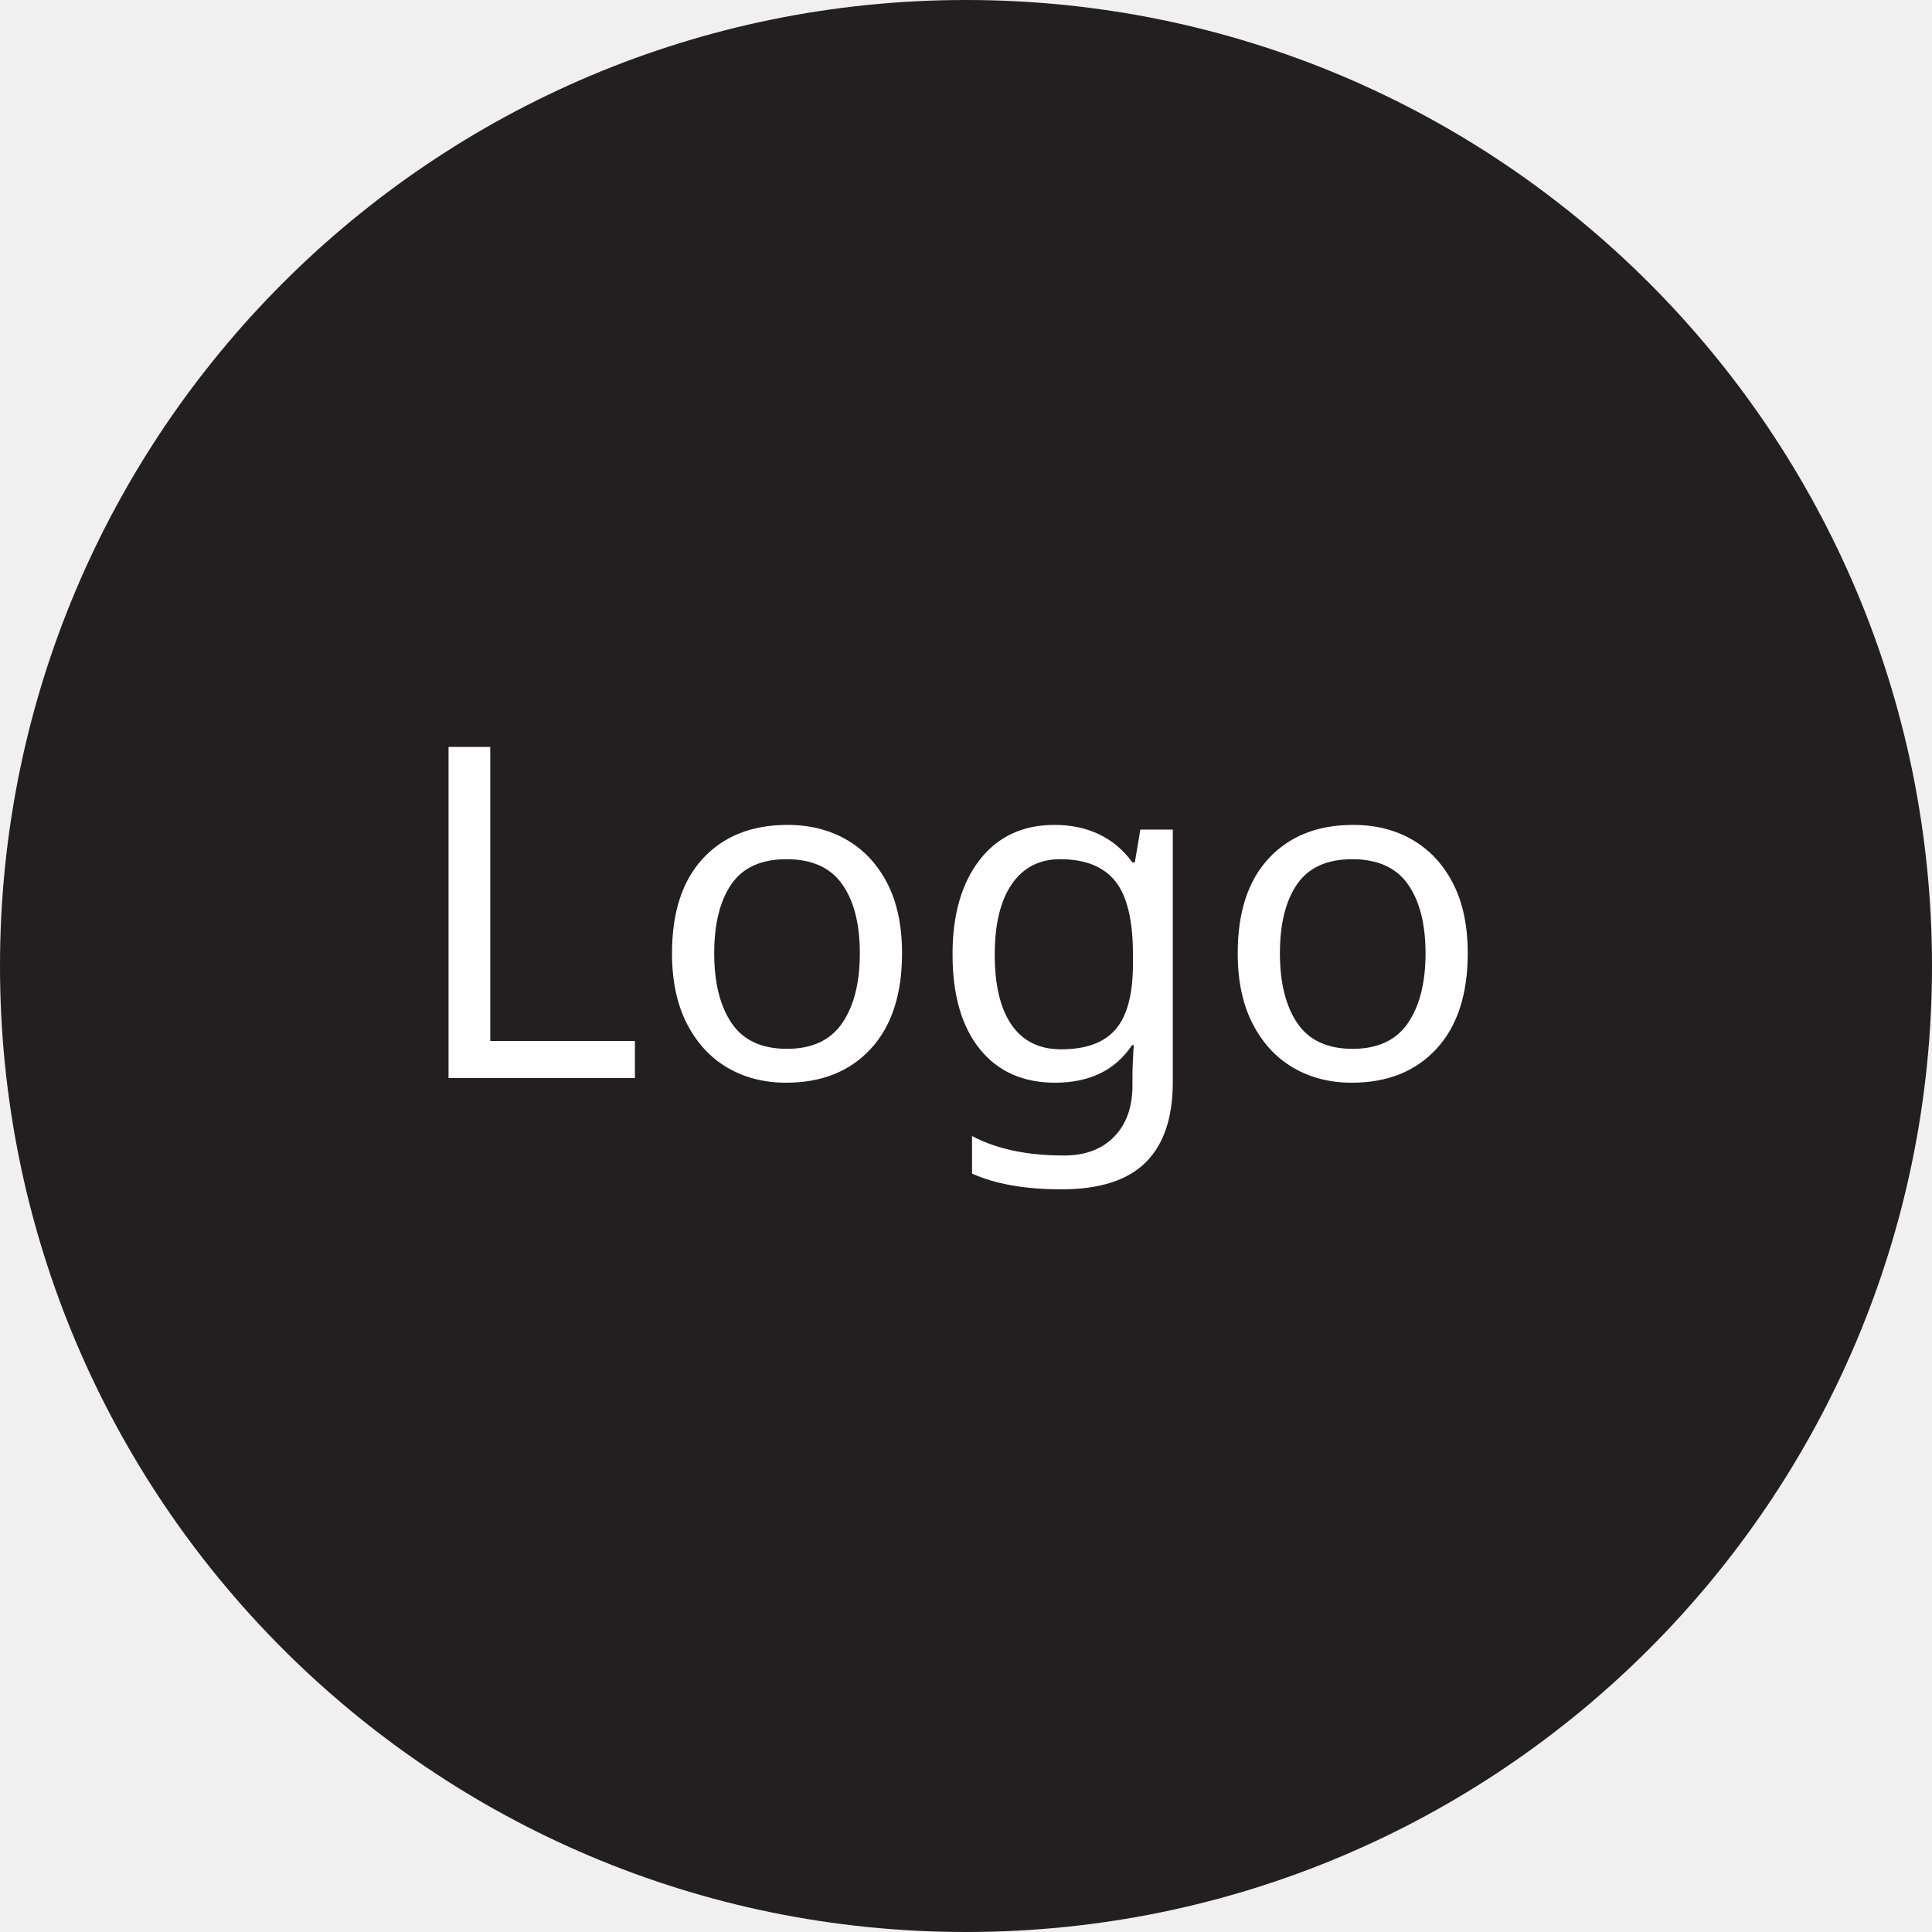
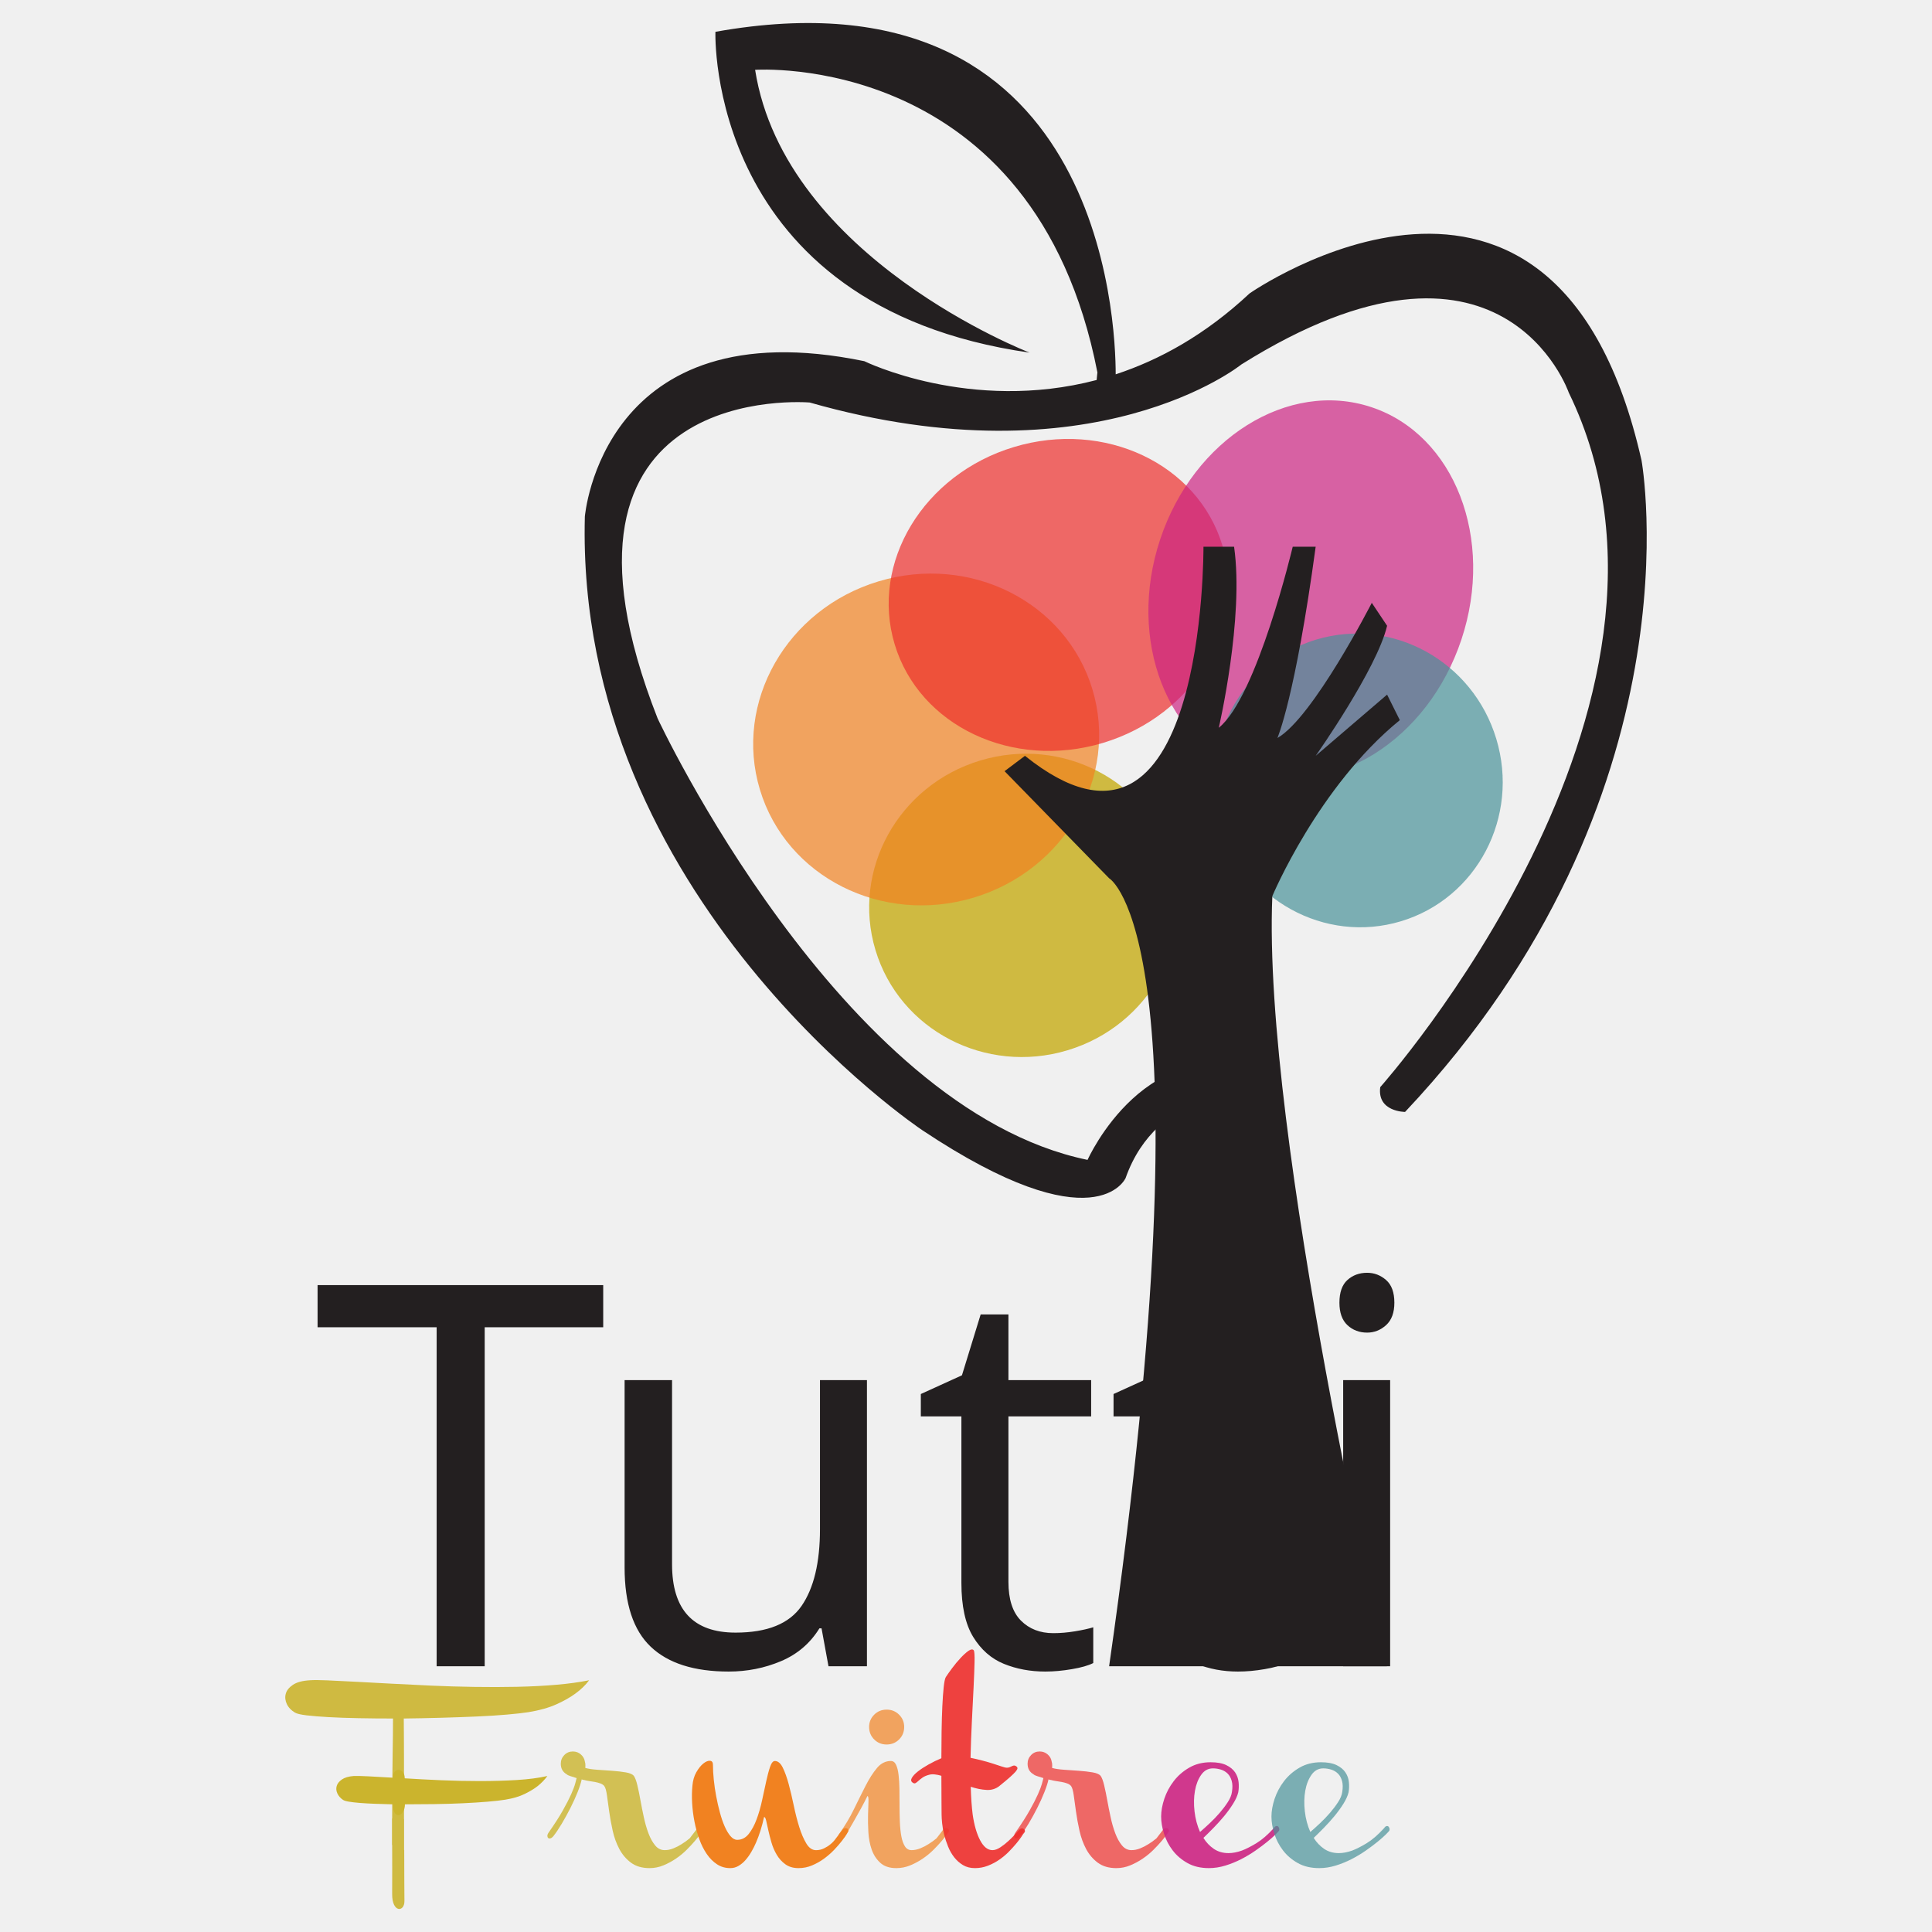
<svg xmlns="http://www.w3.org/2000/svg" version="1.1" id="Layer_1" x="0px" y="0px" width="500px" height="500px" viewBox="0 0 500 500" enable-background="new 0 0 500 500" xml:space="preserve">
-   <circle fill="#231F20" cx="250" cy="250" r="250" />
-   <text transform="matrix(1 0 0 1 104.4424 279)" fill="#FFFFFF" font-family="'HelveticaNeue-Bold'" font-size="120">Logo</text>
+   <g>
+     <path fill="#231F20" d="M424.827,119.149c-22.253-98.432-101.426-43.224-101.426-43.224C311.94,86.65,300.095,93.148,288.74,96.874   c0.006-13.595-3.578-106.501-103.588-88.642c0,0-2.568,71.042,81.311,83.025c0,0-63.336-24.394-71.04-73.181   c0,0,72.324-5.136,88.587,78.317c0,0-0.104,0.826-0.196,1.949c-32.728,8.609-60.125-4.868-60.125-4.868   c-67.916-14-72.33,40.228-72.33,40.228c-2.568,98.862,87.304,158.773,87.304,158.773c44.936,29.961,52.639,12.412,52.639,12.412   c8.131-23.11,32.523-22.685,32.523-22.685c5.565,1.285,4.284-4.276,4.284-4.276c-31.242-12.413-46.651,22.252-46.651,22.252   c-64.194-13.271-111.272-114.266-111.272-114.266c-34.665-88.162,39.374-81.741,39.374-81.741   c73.608,20.971,111.698-9.844,111.698-9.844c67.619-42.368,84.737,7.278,84.737,7.278c39.374,80.883-48.789,179.744-48.789,179.744   c-0.852,6.421,6.425,6.416,6.425,6.416C440.665,206.022,424.827,119.149,424.827,119.149z" />
+     <path opacity="0.9" fill="#CBB42D" d="M303.409,222.735c6.242,20.706-5.9,42.677-27.116,49.071   c-21.217,6.394-43.477-5.205-49.718-25.914c-6.242-20.708,5.903-42.679,27.119-49.073   C274.908,190.425,297.171,202.031,303.409,222.735z" />
+     <ellipse transform="matrix(0.9575 -0.2886 0.2886 0.9575 -45.0293 77.3)" opacity="0.7" fill="#F18221" cx="239.672" cy="191.381" rx="44.937" ry="42.734" />
+     <path opacity="0.7" fill="#ED2D2B" d="M316.359,141.186c6.375,21.145-7.447,44.005-30.872,51.065   c-23.423,7.059-47.576-4.358-53.945-25.5c-6.375-21.144,7.447-44.006,30.871-51.064   C285.836,108.628,309.99,120.045,316.359,141.186z" />
+     <ellipse transform="matrix(0.949 0.3154 -0.3154 0.949 65.4107 -99.1945)" opacity="0.7" fill="#CC2482" cx="339.23" cy="152.531" rx="41.078" ry="49.714" />
+     <path opacity="0.7" fill="#499298" d="M387.243,191.23c6.068,20.126-4.979,41.255-24.674,47.19s-40.578-5.57-46.646-25.695   c-6.062-20.129,4.985-41.255,24.68-47.19C360.296,159.6,381.179,171.103,387.243,191.23z" />
+     <path fill="#231F20" d="M259.979,199.578l27.06,27.717c0,0,27.058,15.178,0,203.929h71.88c0,0-32.278-137.275-29.64-199.312   c0,0,11.878-28.381,32.995-45.541l-3.295-6.603l-18.483,15.84c0,0,15.842-22.44,18.483-33.659l-3.962-5.938   c0,0-15.181,29.7-24.42,34.981c0,0,4.619-10.557,9.898-49.5h-5.939c0,0-9.236,38.938-19.137,46.856c0,0,6.602-28.375,3.96-46.856   h-7.923c0,0,0.66,91.735-46.196,54.116L259.979,199.578z" />
+     <g>
+       <text transform="matrix(1 0 0 1 80.814 431.2227)" fill="#231F20" font-family="'BrainFlower'" font-size="138.161">Tutti</text>
+     </g>
+     <g>
+       <g>
+         <path opacity="0.8" fill="#CBB42D" d="M180.954,473.131c0.512,0,0.768,0.256,0.768,0.767c0,0.035-0.166,0.291-0.495,0.763     c-0.328,0.477-0.792,1.068-1.395,1.781c-0.601,0.708-1.311,1.474-2.133,2.296c-0.82,0.817-1.74,1.575-2.761,2.268     c-1.021,0.694-2.104,1.278-3.252,1.75c-1.149,0.477-2.345,0.713-3.583,0.713c-1.934,0-3.529-0.467-4.788-1.396     c-1.256-0.929-2.267-2.115-3.034-3.556c-0.764-1.439-1.339-3.023-1.723-4.756c-0.383-1.732-0.684-3.384-0.902-4.95     c-0.218-1.568-0.409-2.952-0.574-4.156c-0.164-1.202-0.391-2.006-0.682-2.407c-0.221-0.291-0.547-0.521-0.986-0.682     c-0.439-0.165-0.91-0.293-1.422-0.387c-0.511-0.09-1.013-0.169-1.504-0.245c-0.491-0.07-0.92-0.163-1.284-0.271     c-0.221,0-0.436-0.055-0.657-0.166c-0.183,0.876-0.537,1.979-1.065,3.311c-0.529,1.329-1.149,2.698-1.861,4.1     c-0.71,1.404-1.457,2.762-2.242,4.075s-1.522,2.406-2.214,3.279c-0.221,0.256-0.446,0.421-0.685,0.494     c-0.236,0.073-0.429,0.053-0.575-0.055c-0.145-0.108-0.225-0.292-0.245-0.547c-0.017-0.253,0.1-0.564,0.356-0.931     c1.529-2.186,2.753-4.092,3.663-5.715c0.911-1.622,1.623-3.006,2.134-4.154c0.509-1.149,0.854-2.062,1.038-2.736     c0.181-0.675,0.311-1.156,0.381-1.449c-0.546-0.184-1.063-0.347-1.557-0.492c-0.492-0.145-0.83-0.308-1.011-0.493     c-1.023-0.582-1.532-1.495-1.532-2.733c0-0.876,0.301-1.62,0.903-2.242c0.599-0.619,1.339-0.93,2.214-0.93     c0.802,0,1.495,0.255,2.079,0.766c0.582,0.51,0.93,1.133,1.038,1.859c0.038,0.184,0.073,0.347,0.111,0.491     c0.035,0.329,0.035,0.713,0,1.148c0.765,0.221,1.795,0.377,3.089,0.467c1.294,0.091,2.588,0.181,3.884,0.271     c1.294,0.092,2.468,0.23,3.526,0.411c1.058,0.184,1.75,0.491,2.079,0.93c0.329,0.475,0.629,1.286,0.902,2.435     c0.273,1.148,0.537,2.433,0.793,3.854c0.252,1.423,0.546,2.891,0.875,4.404c0.328,1.512,0.727,2.895,1.204,4.155     c0.471,1.258,1.048,2.296,1.722,3.118c0.675,0.817,1.502,1.229,2.488,1.229c0.729,0,1.477-0.155,2.244-0.463     c0.763-0.309,1.455-0.664,2.076-1.066c0.728-0.438,1.439-0.947,2.131-1.532l1.643-2.134c0.072-0.146,0.19-0.264,0.354-0.356     C180.653,473.177,180.809,473.131,180.954,473.131z" />
+         <path fill="#F18221" d="M218.854,473.131c0.472,0,0.712,0.256,0.712,0.767c0,0.035-0.148,0.291-0.438,0.763     c-0.293,0.477-0.71,1.068-1.257,1.781c-0.549,0.708-1.214,1.474-1.996,2.296c-0.787,0.817-1.652,1.575-2.598,2.268     c-0.95,0.694-1.98,1.278-3.092,1.75c-1.111,0.477-2.289,0.713-3.528,0.713c-1.349,0-2.478-0.329-3.39-0.984     c-0.913-0.656-1.66-1.479-2.242-2.462c-0.582-0.982-1.039-2.042-1.367-3.172c-0.329-1.132-0.602-2.189-0.82-3.173     c-0.221-0.981-0.401-1.806-0.546-2.462c-0.146-0.654-0.331-0.983-0.547-0.983c-0.547,2.48-1.241,4.685-2.081,6.618     c-0.363,0.841-0.772,1.65-1.229,2.434s-0.958,1.485-1.505,2.105c-0.546,0.618-1.148,1.12-1.806,1.504     c-0.654,0.384-1.364,0.575-2.131,0.575c-1.276,0-2.417-0.329-3.418-0.984c-1.002-0.656-1.888-1.539-2.653-2.653     c-0.765-1.112-1.412-2.396-1.941-3.855c-0.529-1.46-0.948-2.979-1.256-4.566c-0.311-1.588-0.511-3.182-0.601-4.787     c-0.091-1.603-0.066-3.113,0.08-4.538c0.11-1.312,0.446-2.461,1.013-3.446c0.564-0.982,1.164-1.729,1.806-2.242     c0.636-0.508,1.208-0.746,1.72-0.709c0.511,0.037,0.767,0.384,0.767,1.038c0,1.166,0.07,2.46,0.218,3.885     c0.146,1.419,0.354,2.854,0.629,4.292c0.271,1.439,0.592,2.834,0.958,4.184c0.361,1.349,0.772,2.543,1.229,3.58     c0.457,1.041,0.958,1.882,1.504,2.518c0.547,0.637,1.128,0.959,1.75,0.959c1.167,0,2.152-0.502,2.955-1.506     c0.8-1.003,1.484-2.262,2.048-3.773c0.564-1.512,1.041-3.152,1.422-4.923c0.383-1.768,0.737-3.41,1.068-4.922     c0.326-1.513,0.662-2.771,1.01-3.773c0.346-1.003,0.755-1.505,1.231-1.505c0.803,0,1.485,0.577,2.052,1.725     c0.564,1.148,1.073,2.568,1.53,4.264c0.456,1.696,0.893,3.548,1.313,5.552c0.416,2.005,0.893,3.857,1.419,5.552     c0.532,1.694,1.141,3.116,1.836,4.266c0.692,1.148,1.529,1.722,2.513,1.722c0.729,0,1.414-0.155,2.051-0.463     c0.638-0.309,1.194-0.664,1.67-1.066c0.547-0.438,1.018-0.947,1.42-1.532l1.642-2.134c0.073-0.146,0.19-0.264,0.354-0.356     C218.498,473.177,218.671,473.131,218.854,473.131z" />
+         <path opacity="0.7" fill="#F18221" d="M244.83,473.131c0.51,0,0.766,0.256,0.766,0.767c0,0.035-0.163,0.291-0.491,0.763     c-0.329,0.477-0.794,1.068-1.395,1.781c-0.603,0.708-1.314,1.474-2.134,2.296c-0.82,0.817-1.743,1.575-2.761,2.268     c-1.023,0.694-2.106,1.278-3.255,1.75c-1.148,0.477-2.342,0.713-3.581,0.713c-1.788,0-3.182-0.467-4.183-1.396     c-1.005-0.929-1.743-2.078-2.216-3.445c-0.474-1.368-0.757-2.863-0.848-4.483c-0.09-1.624-0.121-3.119-0.083-4.485     c0.038-1.367,0.072-2.515,0.11-3.446c0.035-0.93-0.056-1.394-0.274-1.394c-0.436,0.91-0.978,1.951-1.614,3.117     c-0.637,1.168-1.256,2.269-1.858,3.309c-0.602,1.039-1.121,1.942-1.557,2.707c-0.439,0.765-0.695,1.203-0.767,1.311     c-0.183,0.256-0.401,0.412-0.657,0.467c-0.253,0.056-0.472,0.035-0.657-0.055c-0.181-0.091-0.309-0.226-0.381-0.412     c-0.073-0.18-0.018-0.401,0.166-0.653c1.454-2.005,2.723-4.11,3.799-6.317s2.089-4.237,3.037-6.1     c0.948-1.859,1.931-3.399,2.952-4.62c1.02-1.223,2.225-1.833,3.608-1.833c0.584,0,1.034,0.331,1.342,0.985     c0.309,0.657,0.529,1.531,0.654,2.626c0.131,1.093,0.201,2.324,0.221,3.691c0.018,1.369,0.027,2.78,0.027,4.237     c0,1.458,0.027,2.873,0.083,4.237c0.055,1.369,0.18,2.598,0.381,3.691c0.201,1.096,0.512,1.971,0.93,2.628     s0.993,0.982,1.723,0.982c0.727,0,1.477-0.155,2.241-0.463c0.768-0.309,1.459-0.664,2.079-1.066     c0.729-0.438,1.439-0.947,2.134-1.532l1.64-2.134C244.156,473.296,244.427,473.131,244.83,473.131z M229.461,451.476     c-1.273,0-2.352-0.439-3.225-1.313c-0.875-0.876-1.313-1.951-1.313-3.227c0-1.24,0.439-2.297,1.313-3.174     c0.873-0.873,1.952-1.312,3.225-1.312c1.277,0,2.352,0.438,3.228,1.312c0.875,0.877,1.312,1.934,1.312,3.174     c0,1.275-0.436,2.351-1.312,3.227C231.813,451.036,230.738,451.476,229.461,451.476z" />
+         <path opacity="0.9" fill="#ED2D2B" d="M236.244,461.373c-0.474-0.291-0.564-0.702-0.273-1.231     c0.292-0.527,0.82-1.094,1.585-1.695c0.767-0.603,1.688-1.203,2.764-1.806c1.073-0.602,2.176-1.139,3.308-1.612     c0-2.297,0.018-4.621,0.055-6.974c0.038-2.352,0.101-4.5,0.191-6.452c0.093-1.948,0.208-3.608,0.355-4.978     c0.146-1.366,0.329-2.231,0.547-2.597c0.401-0.618,0.947-1.396,1.643-2.322c0.69-0.934,1.408-1.796,2.158-2.6     c0.745-0.801,1.431-1.424,2.049-1.859c0.623-0.436,1.079-0.491,1.369-0.165c0.181,0.254,0.257,1.251,0.219,2.98     c-0.038,1.733-0.119,3.902-0.245,6.507c-0.129,2.608-0.274,5.518-0.439,8.725c-0.163,3.207-0.28,6.417-0.356,9.626     c1.058,0.217,2.106,0.464,3.145,0.737c1.04,0.273,1.981,0.547,2.818,0.82c0.838,0.273,1.56,0.512,2.161,0.71     c0.603,0.201,1.012,0.3,1.229,0.3c0.29,0,0.546-0.043,0.768-0.135c0.216-0.09,0.416-0.18,0.601-0.272     c0.182-0.091,0.355-0.146,0.518-0.163c0.165-0.02,0.355,0.045,0.576,0.19c0.219,0.146,0.326,0.32,0.326,0.519     c0,0.2-0.154,0.484-0.464,0.849c-0.309,0.362-0.802,0.847-1.476,1.448c-0.676,0.602-1.578,1.359-2.709,2.269     c-0.949,0.769-2.068,1.115-3.36,1.04c-1.296-0.07-2.653-0.348-4.077-0.817c0.075,2.768,0.238,5.157,0.494,7.161     c0.398,2.772,1.045,5.004,1.939,6.7c0.894,1.694,1.959,2.542,3.2,2.542c0.619,0,1.312-0.255,2.079-0.765     c0.765-0.509,1.475-1.075,2.131-1.697c0.769-0.691,1.55-1.51,2.353-2.458c0.18-0.186,0.346-0.346,0.491-0.493     c0.146-0.108,0.312-0.184,0.492-0.218c0.183-0.036,0.366,0.02,0.547,0.162c0.183,0.147,0.282,0.283,0.301,0.412     c0.02,0.127,0,0.245-0.053,0.353c-0.056,0.11-0.128,0.211-0.219,0.302c-0.093,0.092-0.155,0.175-0.192,0.245     c-0.038,0.076-0.208,0.338-0.521,0.795c-0.31,0.457-0.729,1.004-1.258,1.641c-0.527,0.639-1.158,1.331-1.885,2.078     c-0.731,0.748-1.551,1.44-2.463,2.076c-0.91,0.64-1.906,1.169-2.98,1.587c-1.075,0.42-2.196,0.631-3.364,0.631     c-1.201,0-2.241-0.267-3.113-0.794c-0.879-0.529-1.637-1.203-2.273-2.026c-0.637-0.817-1.166-1.746-1.584-2.788     c-0.421-1.038-0.758-2.065-1.014-3.088c-0.255-1.02-0.426-1.997-0.516-2.925c-0.094-0.933-0.139-1.688-0.139-2.271     c0-0.582-0.007-1.796-0.027-3.637c-0.018-1.841-0.027-3.964-0.027-6.369c-0.619-0.186-1.194-0.302-1.723-0.355     c-0.527-0.055-0.994-0.03-1.395,0.08c-0.73,0.183-1.314,0.431-1.75,0.737c-0.437,0.311-0.792,0.594-1.068,0.847     c-0.271,0.257-0.517,0.45-0.737,0.577C236.736,461.583,236.498,461.556,236.244,461.373z" />
+         <path opacity="0.7" fill="#ED2D2B" d="M301.761,473.131c0.51,0,0.766,0.256,0.766,0.767c0,0.035-0.164,0.291-0.493,0.763     c-0.328,0.477-0.792,1.068-1.395,1.781c-0.601,0.708-1.312,1.474-2.134,2.296c-0.82,0.817-1.74,1.575-2.761,2.268     c-1.021,0.694-2.104,1.278-3.252,1.75c-1.148,0.477-2.345,0.713-3.583,0.713c-1.934,0-3.528-0.467-4.787-1.396     c-1.258-0.929-2.268-2.115-3.035-3.556c-0.764-1.439-1.338-3.023-1.722-4.756c-0.385-1.732-0.685-3.384-0.902-4.95     c-0.22-1.568-0.409-2.952-0.575-4.156c-0.163-1.202-0.393-2.006-0.682-2.407c-0.221-0.291-0.547-0.521-0.985-0.682     c-0.439-0.165-0.911-0.293-1.423-0.387c-0.512-0.09-1.013-0.169-1.503-0.245c-0.491-0.07-0.922-0.163-1.285-0.271     c-0.22,0-0.436-0.055-0.657-0.166c-0.183,0.876-0.537,1.979-1.065,3.311c-0.528,1.329-1.148,2.698-1.861,4.1     c-0.709,1.404-1.456,2.762-2.24,4.075c-0.786,1.313-1.523,2.406-2.215,3.279c-0.221,0.256-0.447,0.421-0.685,0.494     c-0.236,0.073-0.429,0.053-0.575-0.055c-0.145-0.108-0.226-0.292-0.245-0.547c-0.018-0.253,0.101-0.564,0.356-0.931     c1.529-2.186,2.752-4.092,3.664-5.715c0.91-1.622,1.622-3.006,2.133-4.154c0.511-1.149,0.856-2.062,1.038-2.736     s0.312-1.156,0.381-1.449c-0.546-0.184-1.062-0.347-1.557-0.492c-0.49-0.145-0.829-0.308-1.011-0.493     c-1.023-0.582-1.531-1.495-1.531-2.733c0-0.876,0.3-1.62,0.903-2.242c0.599-0.619,1.338-0.93,2.214-0.93     c0.802,0,1.493,0.255,2.078,0.766c0.582,0.51,0.931,1.133,1.038,1.859c0.038,0.184,0.072,0.347,0.11,0.491     c0.034,0.329,0.034,0.713,0,1.148c0.766,0.221,1.795,0.377,3.089,0.467c1.295,0.091,2.588,0.181,3.885,0.271     c1.294,0.092,2.468,0.23,3.525,0.411c1.06,0.184,1.75,0.491,2.079,0.93c0.327,0.475,0.63,1.286,0.902,2.435     c0.274,1.148,0.537,2.433,0.794,3.854c0.252,1.423,0.547,2.891,0.874,4.404c0.329,1.512,0.727,2.895,1.203,4.155     c0.472,1.258,1.048,2.296,1.723,3.118c0.676,0.817,1.503,1.229,2.488,1.229c0.729,0,1.478-0.155,2.244-0.463     c0.763-0.309,1.454-0.664,2.076-1.066c0.728-0.438,1.439-0.947,2.131-1.532l1.644-2.134c0.072-0.146,0.19-0.264,0.354-0.356     C301.459,473.177,301.614,473.131,301.761,473.131z" />
+         <path opacity="0.9" fill="#CC2482" d="M320.465,463.832c-0.22,0.913-0.665,1.906-1.342,2.981c-0.673,1.076-1.449,2.145-2.322,3.2     c-0.878,1.056-1.796,2.079-2.764,3.062c-0.966,0.984-1.83,1.841-2.598,2.57c0.729,1.166,1.632,2.114,2.709,2.847     c1.073,0.727,2.341,1.093,3.801,1.093c1.055,0,2.203-0.221,3.444-0.657c1.057-0.4,2.298-1.03,3.718-1.885     c1.423-0.858,2.937-2.162,4.54-3.912c0.219-0.328,0.438-0.513,0.655-0.547c0.22-0.036,0.391,0.02,0.522,0.166     c0.125,0.145,0.207,0.325,0.245,0.546c0.034,0.216,0,0.401-0.11,0.547c-0.072,0.108-0.375,0.427-0.903,0.955     c-0.525,0.529-1.229,1.148-2.105,1.858c-0.873,0.712-1.886,1.47-3.035,2.271c-1.148,0.804-2.378,1.54-3.691,2.216     c-1.314,0.673-2.679,1.23-4.103,1.666c-1.418,0.437-2.843,0.658-4.262,0.658c-2.154,0-4.003-0.438-5.553-1.315     c-1.549-0.871-2.828-1.966-3.829-3.28c-1.003-1.313-1.75-2.752-2.241-4.319c-0.494-1.567-0.74-3.044-0.74-4.431     c0-1.419,0.275-2.952,0.822-4.595c0.547-1.64,1.356-3.159,2.433-4.563c1.073-1.404,2.415-2.573,4.021-3.501     c1.602-0.931,3.444-1.394,5.522-1.394c1.676,0,3.025,0.246,4.049,0.736c1.018,0.491,1.785,1.122,2.298,1.887     c0.507,0.768,0.808,1.604,0.901,2.518C320.638,462.119,320.607,462.995,320.465,463.832z M313.901,457.654     c-1.24,0-2.251,0.557-3.033,1.667c-0.788,1.113-1.325,2.49-1.615,4.131c-0.29,1.64-0.328,3.417-0.11,5.33     c0.221,1.916,0.691,3.691,1.424,5.331c0.762-0.653,1.603-1.411,2.514-2.267c0.912-0.858,1.769-1.751,2.572-2.68     c0.8-0.931,1.504-1.859,2.104-2.791c0.602-0.929,0.958-1.796,1.065-2.599c0.183-1.129,0.166-2.086-0.055-2.869     c-0.217-0.784-0.564-1.414-1.038-1.888s-1.048-0.82-1.721-1.038C315.33,457.764,314.63,457.654,313.901,457.654z" />
+         <path opacity="0.7" fill="#499298" d="M349.013,463.832c-0.22,0.913-0.667,1.906-1.342,2.981c-0.674,1.076-1.449,2.145-2.324,3.2     c-0.874,1.056-1.795,2.079-2.763,3.062c-0.963,0.984-1.831,1.841-2.596,2.57c0.729,1.166,1.633,2.114,2.706,2.847     c1.075,0.727,2.342,1.093,3.801,1.093c1.058,0,2.207-0.221,3.445-0.657c1.059-0.4,2.298-1.03,3.719-1.885     c1.423-0.858,2.937-2.162,4.542-3.912c0.216-0.328,0.436-0.513,0.654-0.547c0.219-0.036,0.392,0.02,0.519,0.166     c0.129,0.145,0.211,0.325,0.246,0.546c0.035,0.216,0,0.401-0.11,0.547c-0.069,0.108-0.371,0.427-0.899,0.955     c-0.53,0.529-1.231,1.148-2.107,1.858c-0.875,0.712-1.885,1.47-3.033,2.271c-1.149,0.804-2.38,1.54-3.693,2.216     c-1.312,0.673-2.679,1.23-4.101,1.666c-1.422,0.437-2.844,0.658-4.267,0.658c-2.15,0-4.002-0.438-5.551-1.315     c-1.55-0.871-2.826-1.966-3.827-3.28c-1.003-1.313-1.75-2.752-2.241-4.319c-0.494-1.567-0.739-3.044-0.739-4.431     c0-1.419,0.272-2.952,0.819-4.595c0.548-1.64,1.359-3.159,2.432-4.563c1.075-1.404,2.418-2.573,4.022-3.501     c1.604-0.931,3.446-1.394,5.522-1.394c1.677,0,3.026,0.246,4.046,0.736c1.022,0.491,1.785,1.122,2.298,1.887     c0.512,0.768,0.813,1.604,0.902,2.518C349.184,462.119,349.155,462.995,349.013,463.832z M342.448,457.654     c-1.238,0-2.252,0.557-3.033,1.667c-0.787,1.113-1.325,2.49-1.617,4.131c-0.289,1.64-0.325,3.417-0.105,5.33     c0.217,1.916,0.69,3.691,1.42,5.331c0.766-0.653,1.605-1.411,2.516-2.267c0.91-0.858,1.768-1.751,2.57-2.68     c0.802-0.931,1.505-1.859,2.106-2.791c0.602-0.929,0.958-1.796,1.065-2.599c0.183-1.129,0.163-2.086-0.055-2.869     c-0.218-0.784-0.563-1.414-1.037-1.888c-0.475-0.474-1.053-0.82-1.724-1.038C343.878,457.764,343.178,457.654,342.448,457.654z" />
+         <path opacity="0.9" fill="#CBB42D" d="M143.902,436.023c-3.19,0.276-6.562,0.447-10.115,0.521     c-3.557,0.073-7.222,0.08-10.994,0.024c-3.774-0.055-7.483-0.161-11.129-0.325c-3.646-0.165-7.156-0.337-10.526-0.521     c-3.375-0.181-6.445-0.347-9.218-0.492c-2.769-0.146-5.175-0.263-7.217-0.355c-2.041-0.091-3.536-0.101-4.483-0.024     c-1.934,0.106-3.401,0.501-4.404,1.173c-1.003,0.678-1.623,1.449-1.86,2.324c-0.236,0.876-0.146,1.761,0.273,2.653     c0.419,0.896,1.121,1.632,2.106,2.215c0.474,0.293,1.478,0.528,3.007,0.712c1.532,0.181,3.438,0.336,5.717,0.464     c2.277,0.128,4.85,0.218,7.708,0.272c2.864,0.056,5.843,0.084,8.942,0.084c0,1.131-0.01,2.58-0.025,4.348     c-0.021,1.768-0.048,3.784-0.085,6.041c-0.036,2.262-0.063,4.704-0.08,7.329c-0.02,2.626-0.028,5.345-0.028,8.147     c-0.015,0-0.028,0.008-0.043,0.005v6.875c0.015,0,0.028,0.01,0.043,0.01c0,4.269,0.037,8.487,0,12.664     c-0.043,4.895,3.192,4.725,3.177,1.846c-0.02-2.881-0.015-2.057-0.033-5.155c-0.018-2.679-0.023-5.376-0.023-8.084h-0.035v-7.99     c-0.01,0-0.015-0.005-0.025-0.005c0-2.809,0-5.531,0-8.175c0-2.643,0-5.096,0-7.357c0-2.259-0.01-4.283-0.024-6.068     c-0.021-1.785-0.031-3.265-0.031-4.43c3.245-0.038,6.482-0.101,9.71-0.194c3.225-0.09,6.278-0.198,9.16-0.326     c2.879-0.127,5.477-0.29,7.792-0.491c2.316-0.201,4.185-0.411,5.606-0.632c2.879-0.472,5.306-1.155,7.272-2.048     c1.971-0.896,3.59-1.814,4.869-2.762c1.457-1.058,2.644-2.206,3.557-3.444C149.946,435.358,147.092,435.753,143.902,436.023z" />
+       </g>
+     </g>
+     <path fill="#CBB42D" d="M104.744,460.229c2.919,0.184,6.063,0.35,9.434,0.495c3.373,0.145,6.72,0.215,10.035,0.215   c3.32,0,6.489-0.09,9.519-0.271c3.024-0.183,5.667-0.529,7.929-1.041c-0.657,0.913-1.477,1.769-2.462,2.57   c-0.873,0.692-1.997,1.38-3.363,2.051c-1.366,0.677-3.054,1.178-5.058,1.506c-1.093,0.182-2.607,0.355-4.539,0.519   c-1.936,0.164-4.078,0.301-6.427,0.409c-2.352,0.11-4.822,0.186-7.41,0.22c-2.59,0.035-5.124,0.055-7.604,0.055   c0,3.135-3.117,4.267-3.117,0c-1.64-0.034-3.192-0.082-4.647-0.138c-1.459-0.053-2.752-0.127-3.884-0.218   c-1.131-0.09-2.079-0.2-2.846-0.328c-0.762-0.128-1.274-0.283-1.529-0.465c-0.657-0.438-1.139-0.984-1.45-1.639   c-0.309-0.656-0.374-1.304-0.19-1.943c0.181-0.638,0.627-1.201,1.339-1.695c0.712-0.491,1.723-0.793,3.034-0.903   c0.768-0.034,2.043-0.007,3.829,0.083c1.788,0.09,3.902,0.211,6.344,0.356C101.682,457.258,104.744,457.423,104.744,460.229z" />
+   </g>
</svg>
